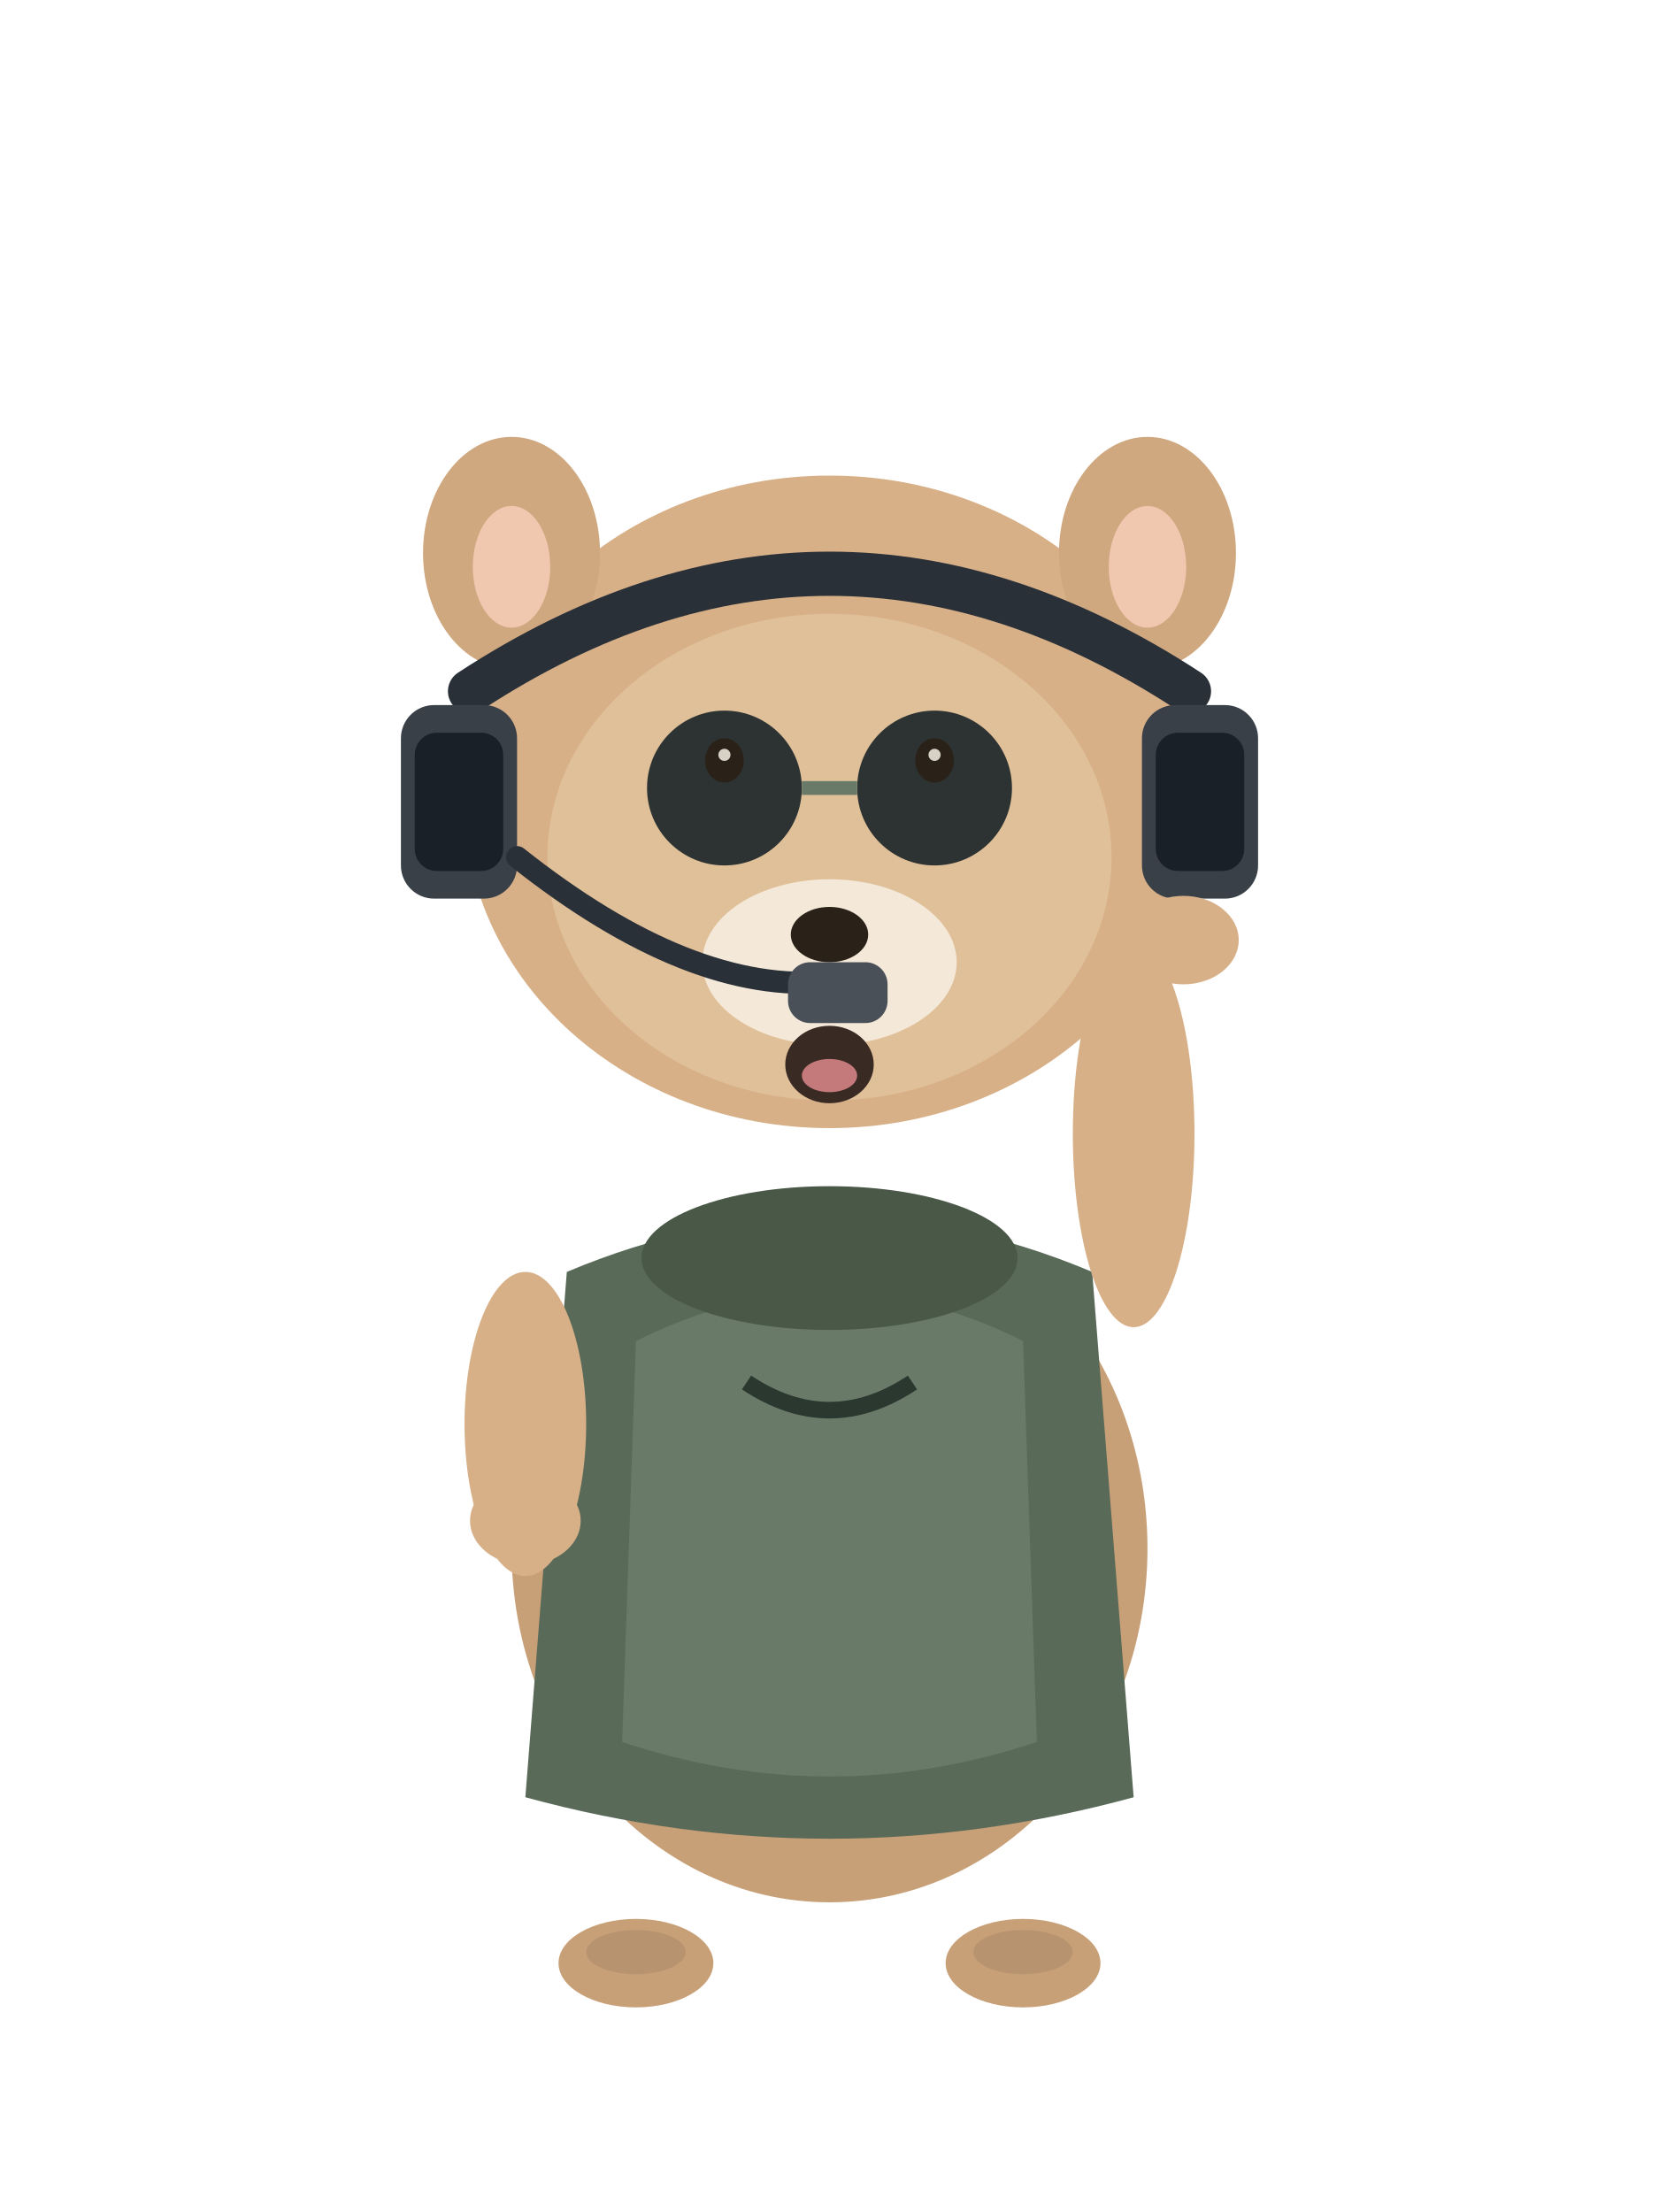
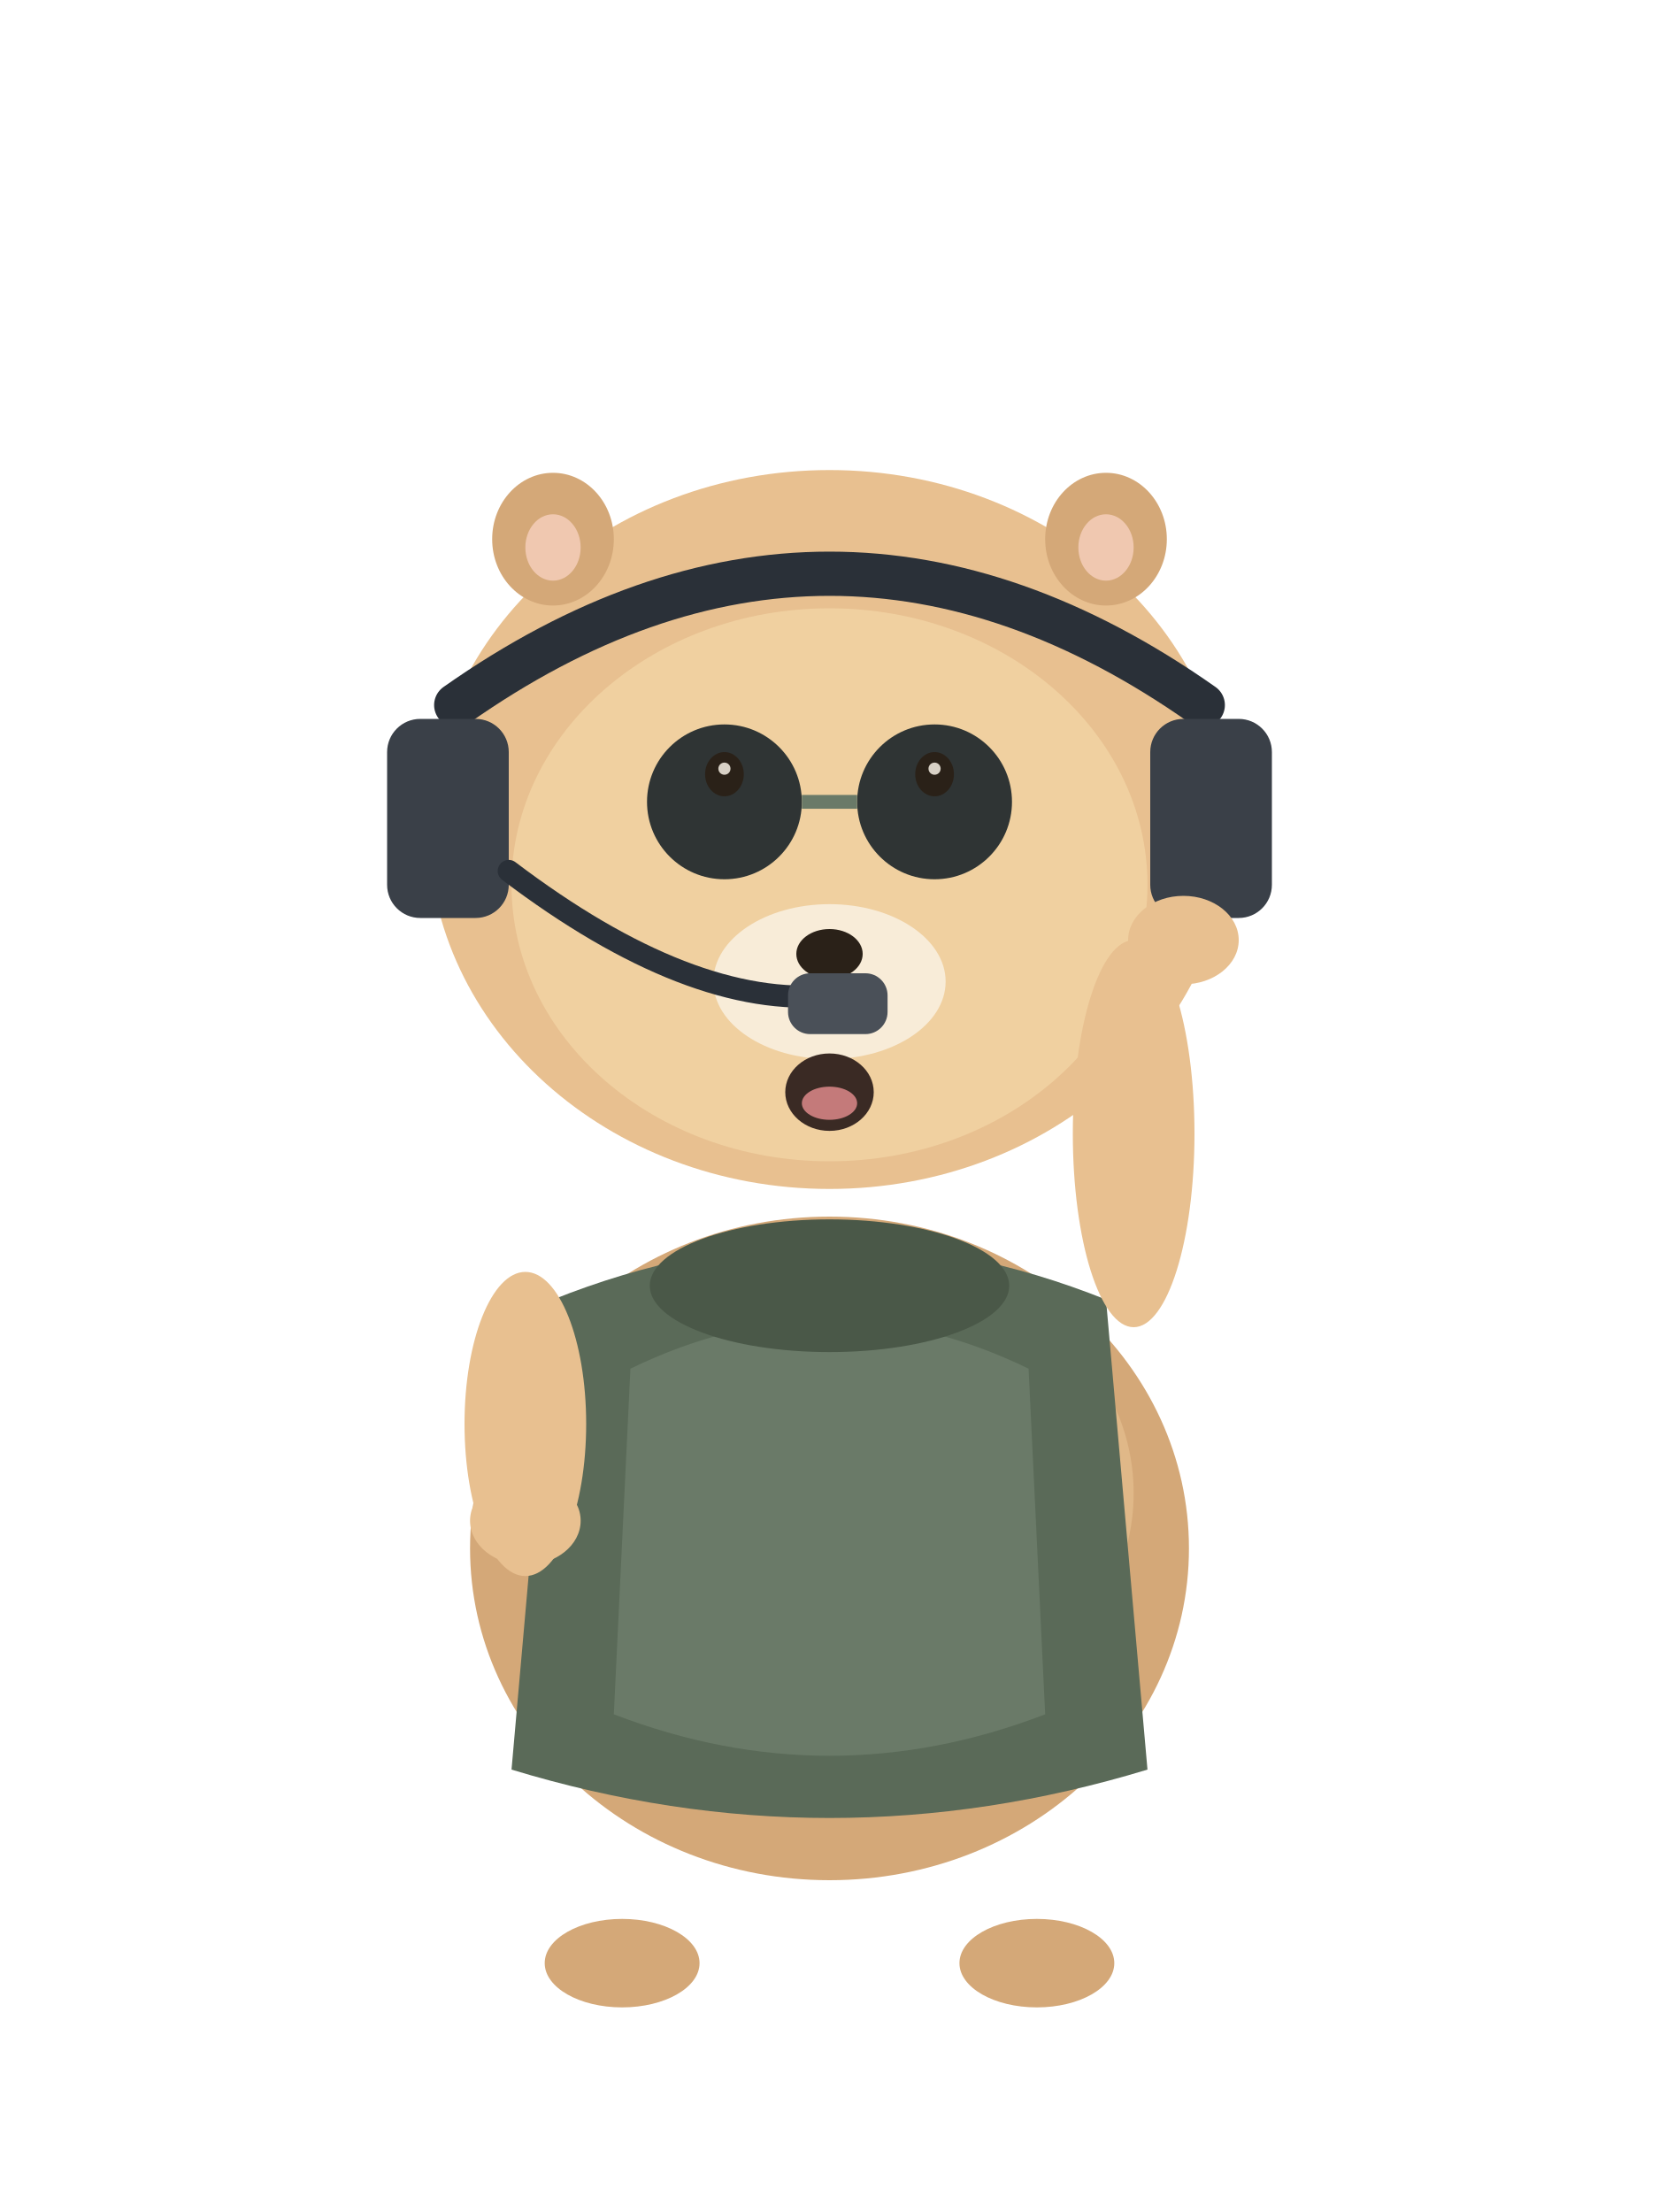
<svg xmlns="http://www.w3.org/2000/svg" width="600" height="800" viewBox="0 0 600 800">
-   <ellipse cx="300" cy="560" rx="115" ry="128" fill="#c8a078" />
-   <path d="M205,460 Q300,420 395,460 L410,650 Q300,680 190,650 Z" fill="#5a6a58" />
-   <path d="M230,485 Q300,450 370,485 L375,630 Q300,655 225,630 Z" fill="#6a7a68" />
-   <path d="M270,500 Q300,520 330,500" fill="none" stroke="#2a3830" stroke-width="6" />
-   <ellipse cx="300" cy="455" rx="68" ry="26" fill="#4a5848" />
-   <ellipse cx="300" cy="290" rx="132" ry="118" fill="#d8b088" />
-   <ellipse cx="300" cy="310" rx="102" ry="88" fill="#e0c098" />
-   <ellipse cx="185" cy="200" rx="32" ry="42" fill="#d0a880" />
-   <ellipse cx="415" cy="200" rx="32" ry="42" fill="#d0a880" />
-   <ellipse cx="185" cy="205" rx="14" ry="22" fill="#f0c8b0" />
-   <ellipse cx="415" cy="205" rx="14" ry="22" fill="#f0c8b0" />
-   <ellipse cx="300" cy="348" rx="46" ry="30" fill="#f4e8d8" />
-   <ellipse cx="300" cy="338" rx="14" ry="10" fill="#2a2118" />
-   <path d="M170,250 Q300,165 430,250" fill="none" stroke="#2a3038" stroke-width="16" stroke-linecap="round" />
-   <rect x="145" y="255" width="42" height="70" rx="12" fill="#3a4048" />
-   <rect x="413" y="255" width="42" height="70" rx="12" fill="#3a4048" />
-   <rect x="150" y="265" width="32" height="50" rx="8" fill="#1a2028" />
-   <rect x="418" y="265" width="32" height="50" rx="8" fill="#1a2028" />
-   <path d="M187,310 Q250,360 300,355" fill="none" stroke="#2a3038" stroke-width="8" stroke-linecap="round" />
-   <rect x="285" y="348" width="36" height="22" rx="8" fill="#4a5058" />
-   <circle cx="262" cy="285" r="28" fill="#1a2428" opacity=".9" />
-   <circle cx="338" cy="285" r="28" fill="#1a2428" opacity=".9" />
-   <path d="M290,285 H310" stroke="#6a7a68" stroke-width="5" />
-   <ellipse cx="262" cy="275" rx="7" ry="8" fill="#2a2118" />
-   <ellipse cx="338" cy="275" rx="7" ry="8" fill="#2a2118" />
-   <ellipse cx="262" cy="273" rx="2.2" ry="2.2" fill="#f7f0e4" opacity=".85" />
-   <ellipse cx="338" cy="273" rx="2.2" ry="2.2" fill="#f7f0e4" opacity=".85" />
-   <ellipse cx="300" cy="385" rx="16" ry="14" fill="#3a2a24" />
-   <ellipse cx="300" cy="389" rx="10" ry="6" fill="#c47a7a" />
-   <ellipse cx="190" cy="515.0" rx="22" ry="55.0" fill="#d8b088" />
-   <ellipse cx="190" cy="550" rx="20" ry="16" fill="#d8b088" />
-   <ellipse cx="410" cy="410.0" rx="22" ry="70.0" fill="#d8b088" />
-   <ellipse cx="428" cy="340" rx="20" ry="16" fill="#d8b088" />
-   <ellipse cx="230" cy="710" rx="28" ry="16" fill="#c8a078" />
-   <ellipse cx="370" cy="710" rx="28" ry="16" fill="#c8a078" />
-   <ellipse cx="230" cy="706" rx="18" ry="8" fill="#000" opacity=".08" />
-   <ellipse cx="370" cy="706" rx="18" ry="8" fill="#000" opacity=".08" />
+   <ellipse cx="300" cy="560" rx="130" ry="120" fill="#d4a878" />
+   <ellipse cx="300" cy="540" rx="110" ry="90" fill="#e0b888" />
+   <path d="M200,470 Q300,430 400,470 L415,640 Q300,675 185,640 Z" fill="#5a6a58" />
+   <path d="M228,495 Q300,460 372,495 L378,620 Q300,650 222,620 Z" fill="#6a7a68" />
+   <ellipse cx="300" cy="465" rx="65" ry="24" fill="#4a5848" />
+   <ellipse cx="300" cy="300" rx="145" ry="130" fill="#e8c090" />
+   <ellipse cx="300" cy="320" rx="115" ry="100" fill="#f0d0a0" />
+   <ellipse cx="200" cy="195" rx="22" ry="24" fill="#d4a878" />
+   <ellipse cx="400" cy="195" rx="22" ry="24" fill="#d4a878" />
+   <ellipse cx="200" cy="198" rx="10" ry="12" fill="#f0c8b0" />
+   <ellipse cx="400" cy="198" rx="10" ry="12" fill="#f0c8b0" />
+   <ellipse cx="300" cy="355" rx="42" ry="28" fill="#f8ecd8" />
+   <ellipse cx="300" cy="345" rx="12" ry="9" fill="#2a2118" />
+   <path d="M165,255 Q300,160 435,255" fill="none" stroke="#2a3038" stroke-width="16" stroke-linecap="round" />
+   <rect x="140" y="260" width="44" height="72" rx="12" fill="#3a4048" />
+   <rect x="416" y="260" width="44" height="72" rx="12" fill="#3a4048" />
+   <path d="M184,315 Q250,365 300,360" fill="none" stroke="#2a3038" stroke-width="8" stroke-linecap="round" />
+   <rect x="285" y="352" width="36" height="22" rx="8" fill="#4a5058" />
+   <circle cx="262" cy="290" r="28" fill="#1a2428" opacity=".9" />
+   <circle cx="338" cy="290" r="28" fill="#1a2428" opacity=".9" />
+   <path d="M290,290 H310" stroke="#6a7a68" stroke-width="5" />
+   <ellipse cx="262" cy="280" rx="7" ry="8" fill="#2a2118" />
+   <ellipse cx="338" cy="280" rx="7" ry="8" fill="#2a2118" />
+   <ellipse cx="262" cy="278" rx="2.2" ry="2.2" fill="#f7f0e4" opacity=".85" />
+   <ellipse cx="338" cy="278" rx="2.2" ry="2.2" fill="#f7f0e4" opacity=".85" />
+   <ellipse cx="300" cy="395" rx="16" ry="14" fill="#3a2a24" />
+   <ellipse cx="300" cy="399" rx="10" ry="6" fill="#c47a7a" />
+   <ellipse cx="190" cy="515.0" rx="22" ry="55.0" fill="#e8c090" />
+   <ellipse cx="190" cy="550" rx="20" ry="16" fill="#e8c090" />
+   <ellipse cx="410" cy="410.0" rx="22" ry="70.0" fill="#e8c090" />
+   <ellipse cx="428" cy="340" rx="20" ry="16" fill="#e8c090" />
+   <ellipse cx="225" cy="710" rx="28" ry="16" fill="#d4a878" />
+   <ellipse cx="375" cy="710" rx="28" ry="16" fill="#d4a878" />
</svg>
